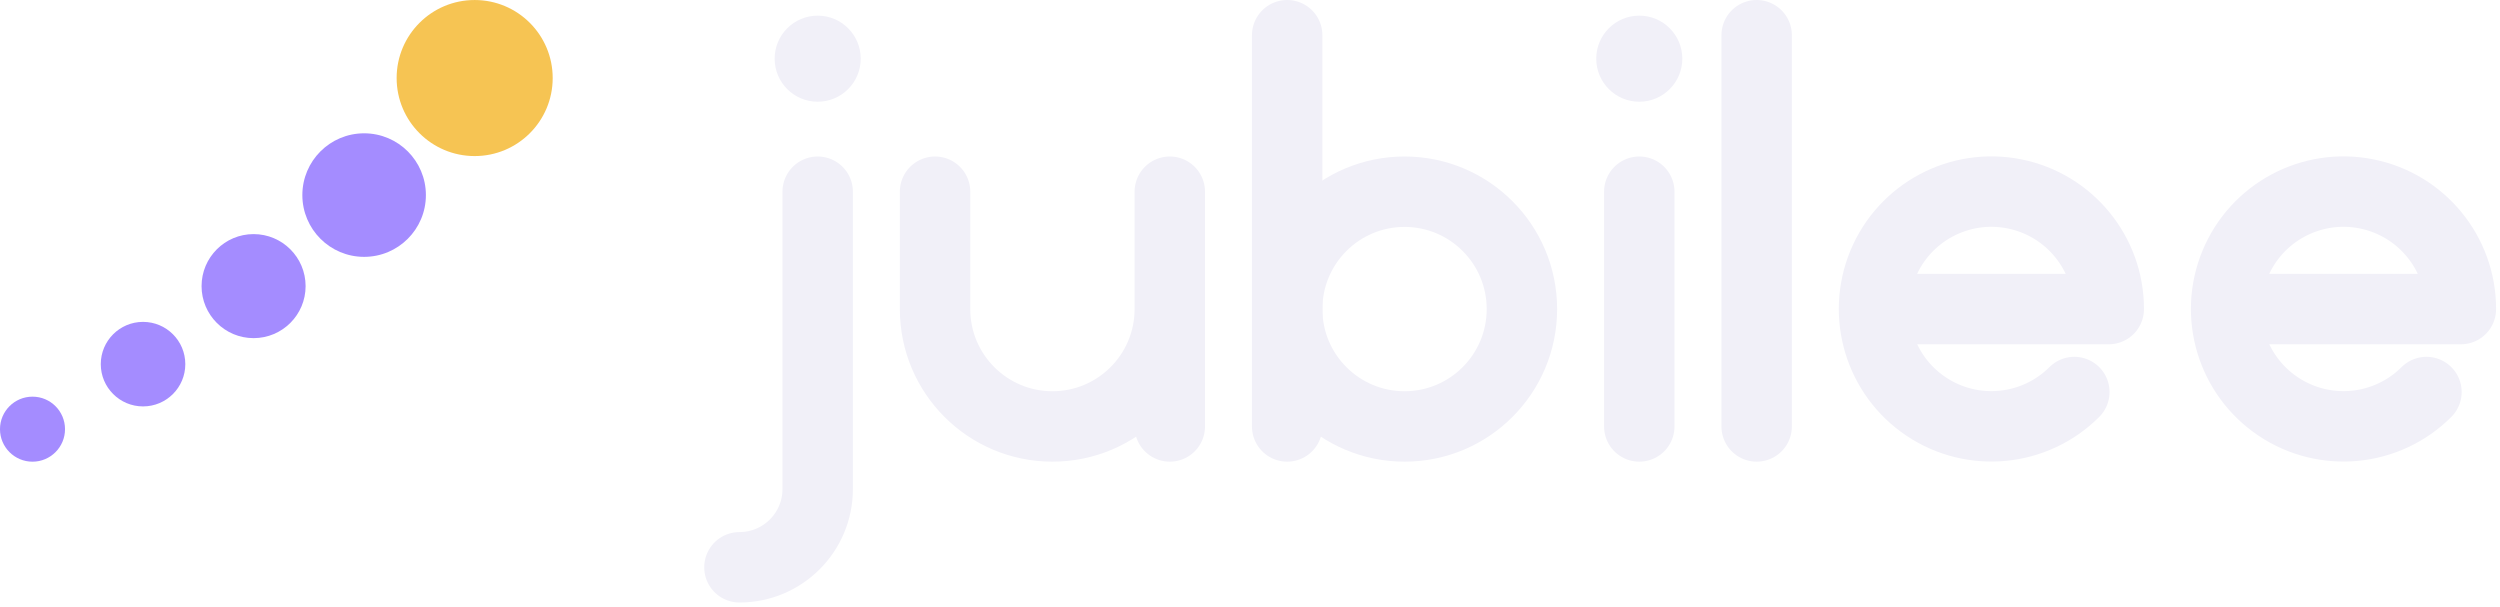
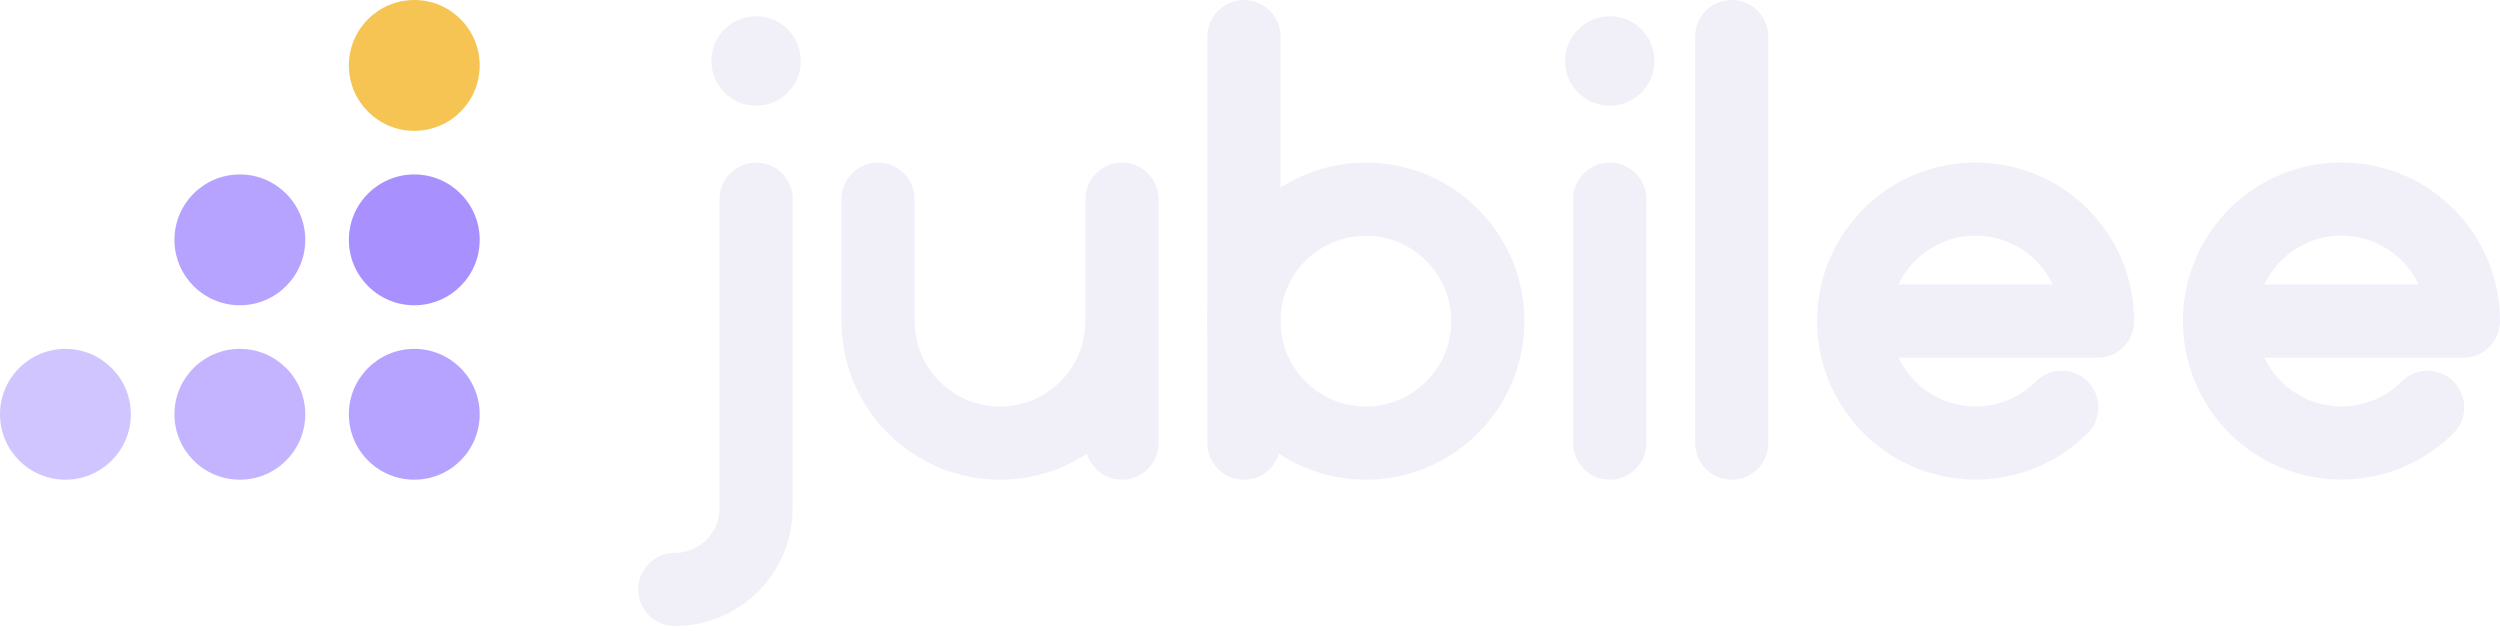
- <svg xmlns="http://www.w3.org/2000/svg" viewBox="0 21 639 155" width="639" height="155" role="img" aria-label="Jubilee">
-   <g transform="translate(-14.96 1.06) scale(1.662)">
-     <g fill="#a48cff">
-       <circle cx="14" cy="78" r="5" />
-       <circle cx="31" cy="68" r="6.5" />
-       <circle cx="48" cy="56" r="8" />
-       <circle cx="65" cy="42" r="9.5" />
-     </g>
-     <circle cx="82" cy="24" r="12" fill="#f6c453" />
+ <svg xmlns="http://www.w3.org/2000/svg" viewBox="0 21 615 155" width="615" height="155" role="img" aria-label="Jubilee">
+   <g transform="translate(-43.98 -22.98) scale(2.1455)">
+     <circle cx="28" cy="68" r="7.5" fill="#a48cff" fill-opacity="0.5" />
+     <circle cx="48" cy="68" r="7.5" fill="#a48cff" fill-opacity="0.65" />
+     <circle cx="48" cy="48" r="7.5" fill="#a48cff" fill-opacity="0.8" />
+     <circle cx="68" cy="68" r="7.5" fill="#a48cff" fill-opacity="0.8" />
+     <circle cx="68" cy="48" r="7.5" fill="#a48cff" fill-opacity="0.95" />
+     <circle cx="68" cy="28" r="7.5" fill="#f6c453" />
  </g>
-   <g transform="translate(185 0)" fill="none" stroke="#f1f0f8" stroke-width="18" stroke-linecap="round" stroke-linejoin="round">
+   <g transform="translate(162 0)" fill="none" stroke="#f1f0f8" stroke-width="18" stroke-linecap="round" stroke-linejoin="round">
    <path d="M24 70V146A20 20 0 0 1 4 166" />
    <path d="M54 70V100A30 30 0 0 0 114 100M114 70V130" />
    <path d="M144 30V130" />
    <circle cx="174" cy="100" r="30" />
    <path d="M234 70V130" />
    <path d="M264 30V130" />
    <path d="M294 100H354A30 30 0 1 0 345.2 121.2" />
    <path d="M384 100H444A30 30 0 1 0 435.2 121.2" />
    <circle cx="24" cy="36" r="11" fill="#f1f0f8" stroke="none" />
    <circle cx="234" cy="36" r="11" fill="#f1f0f8" stroke="none" />
  </g>
</svg>
